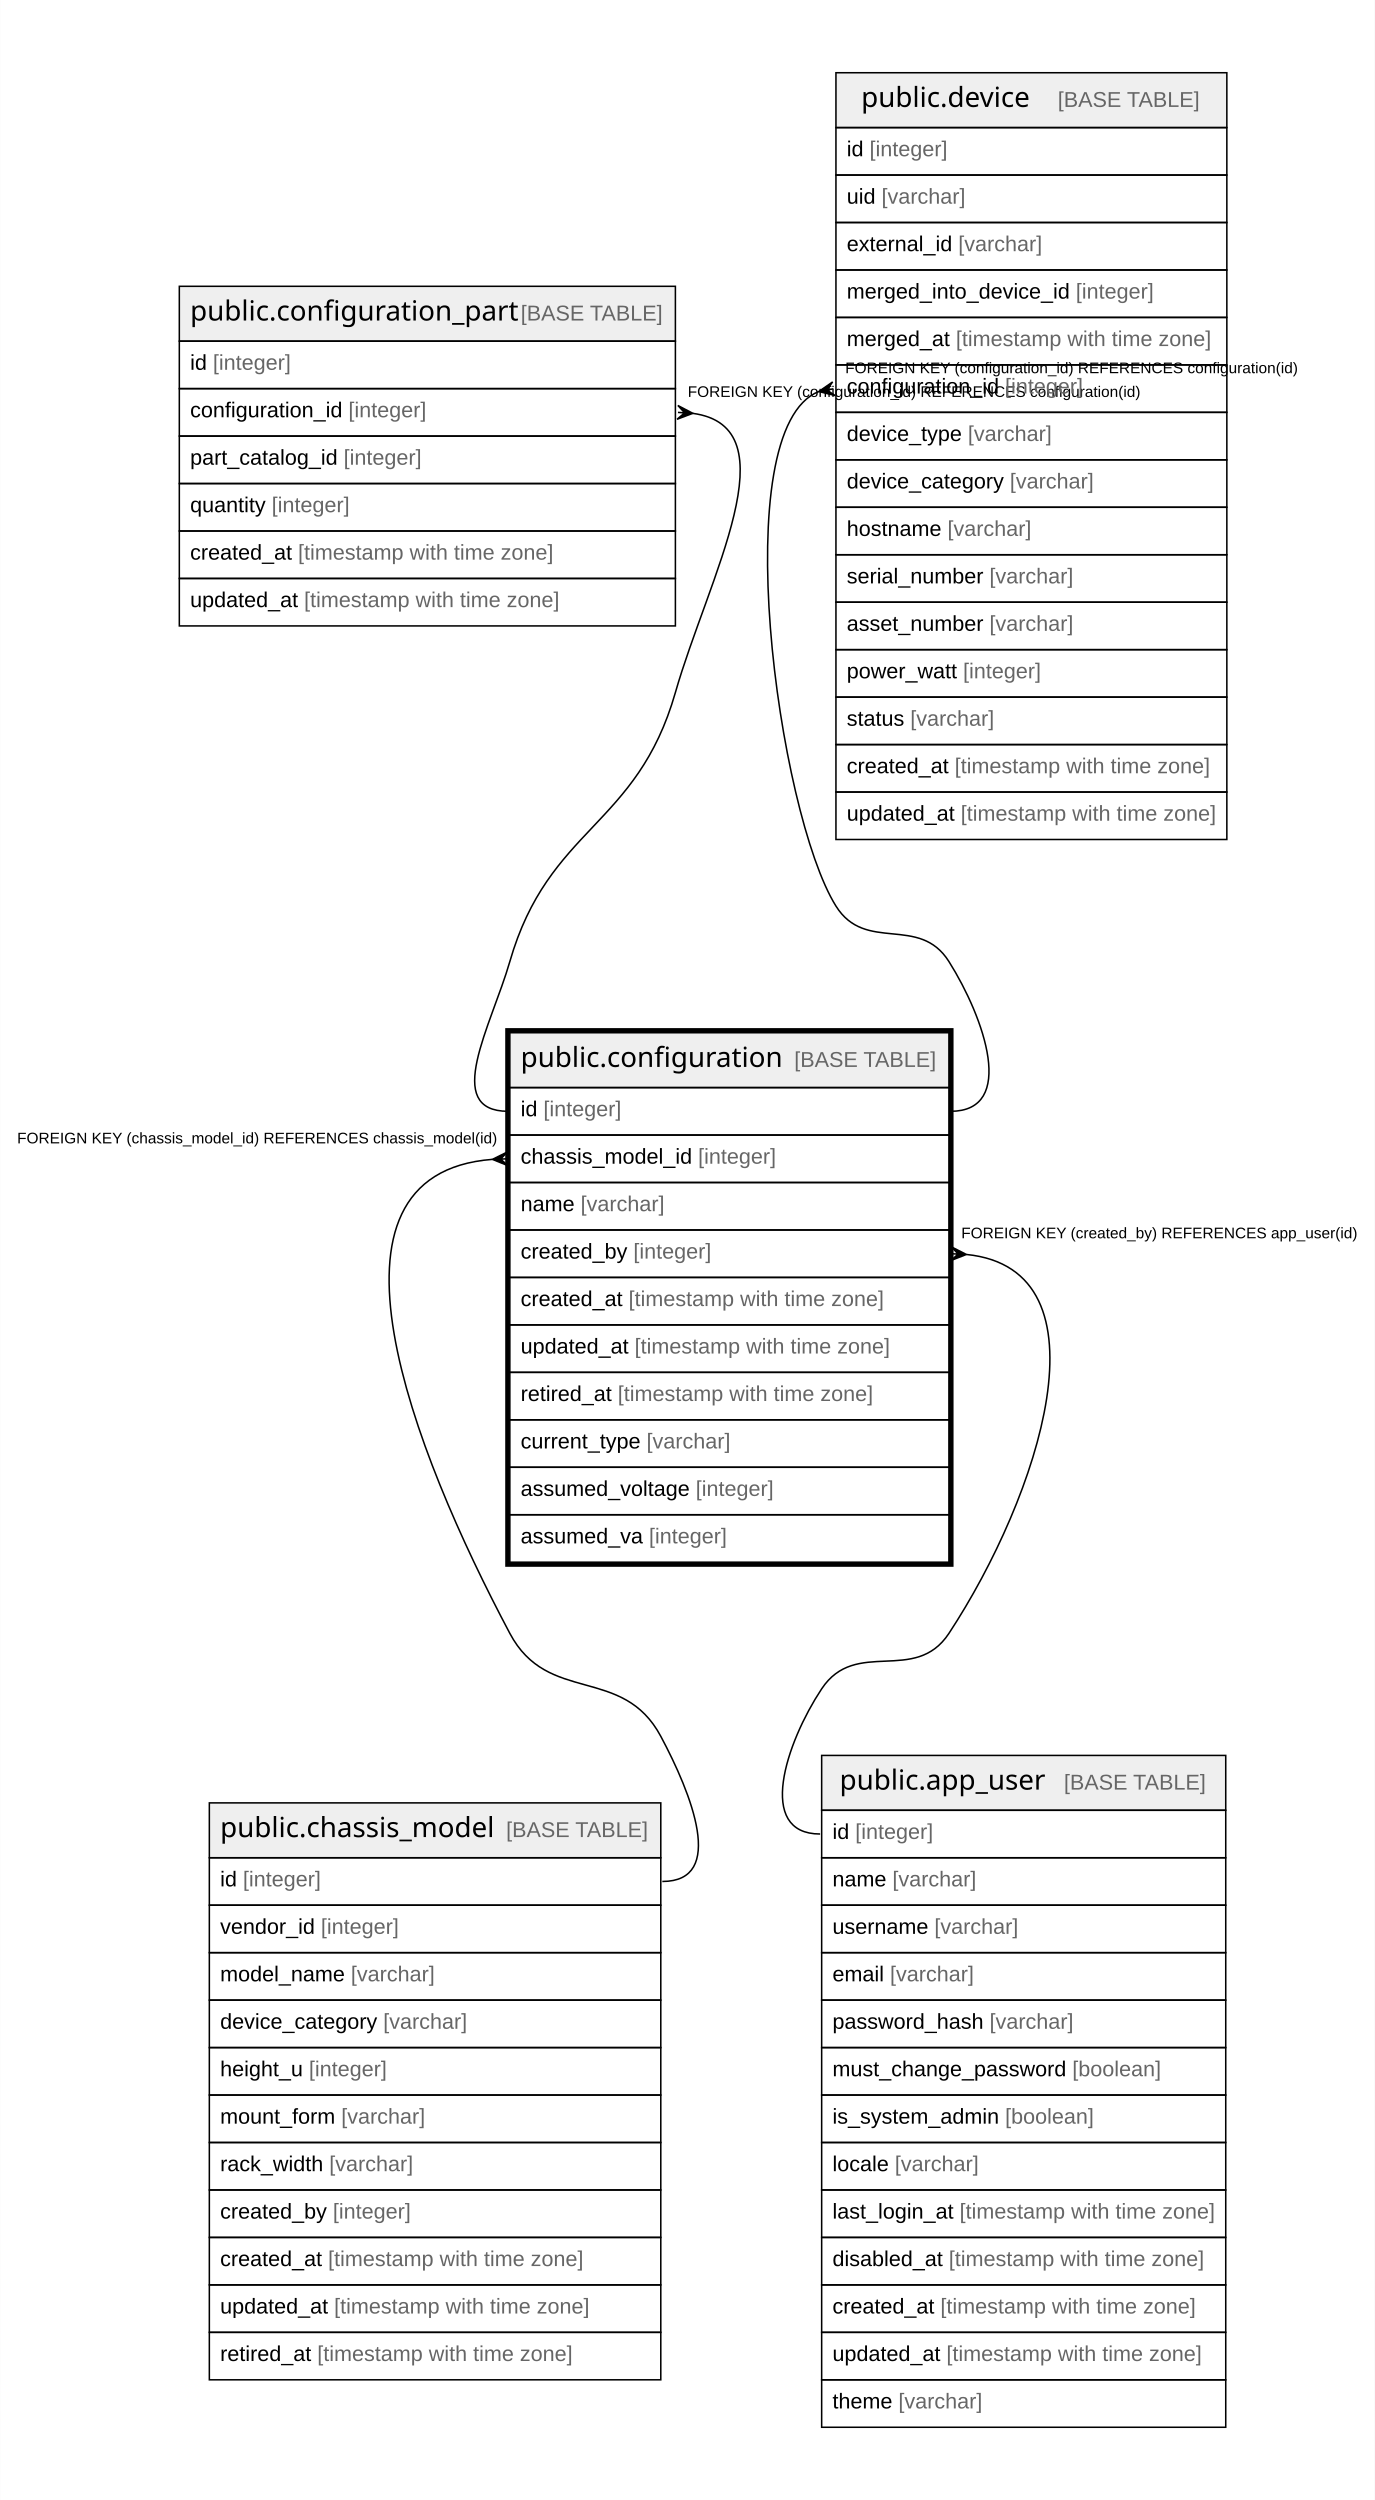
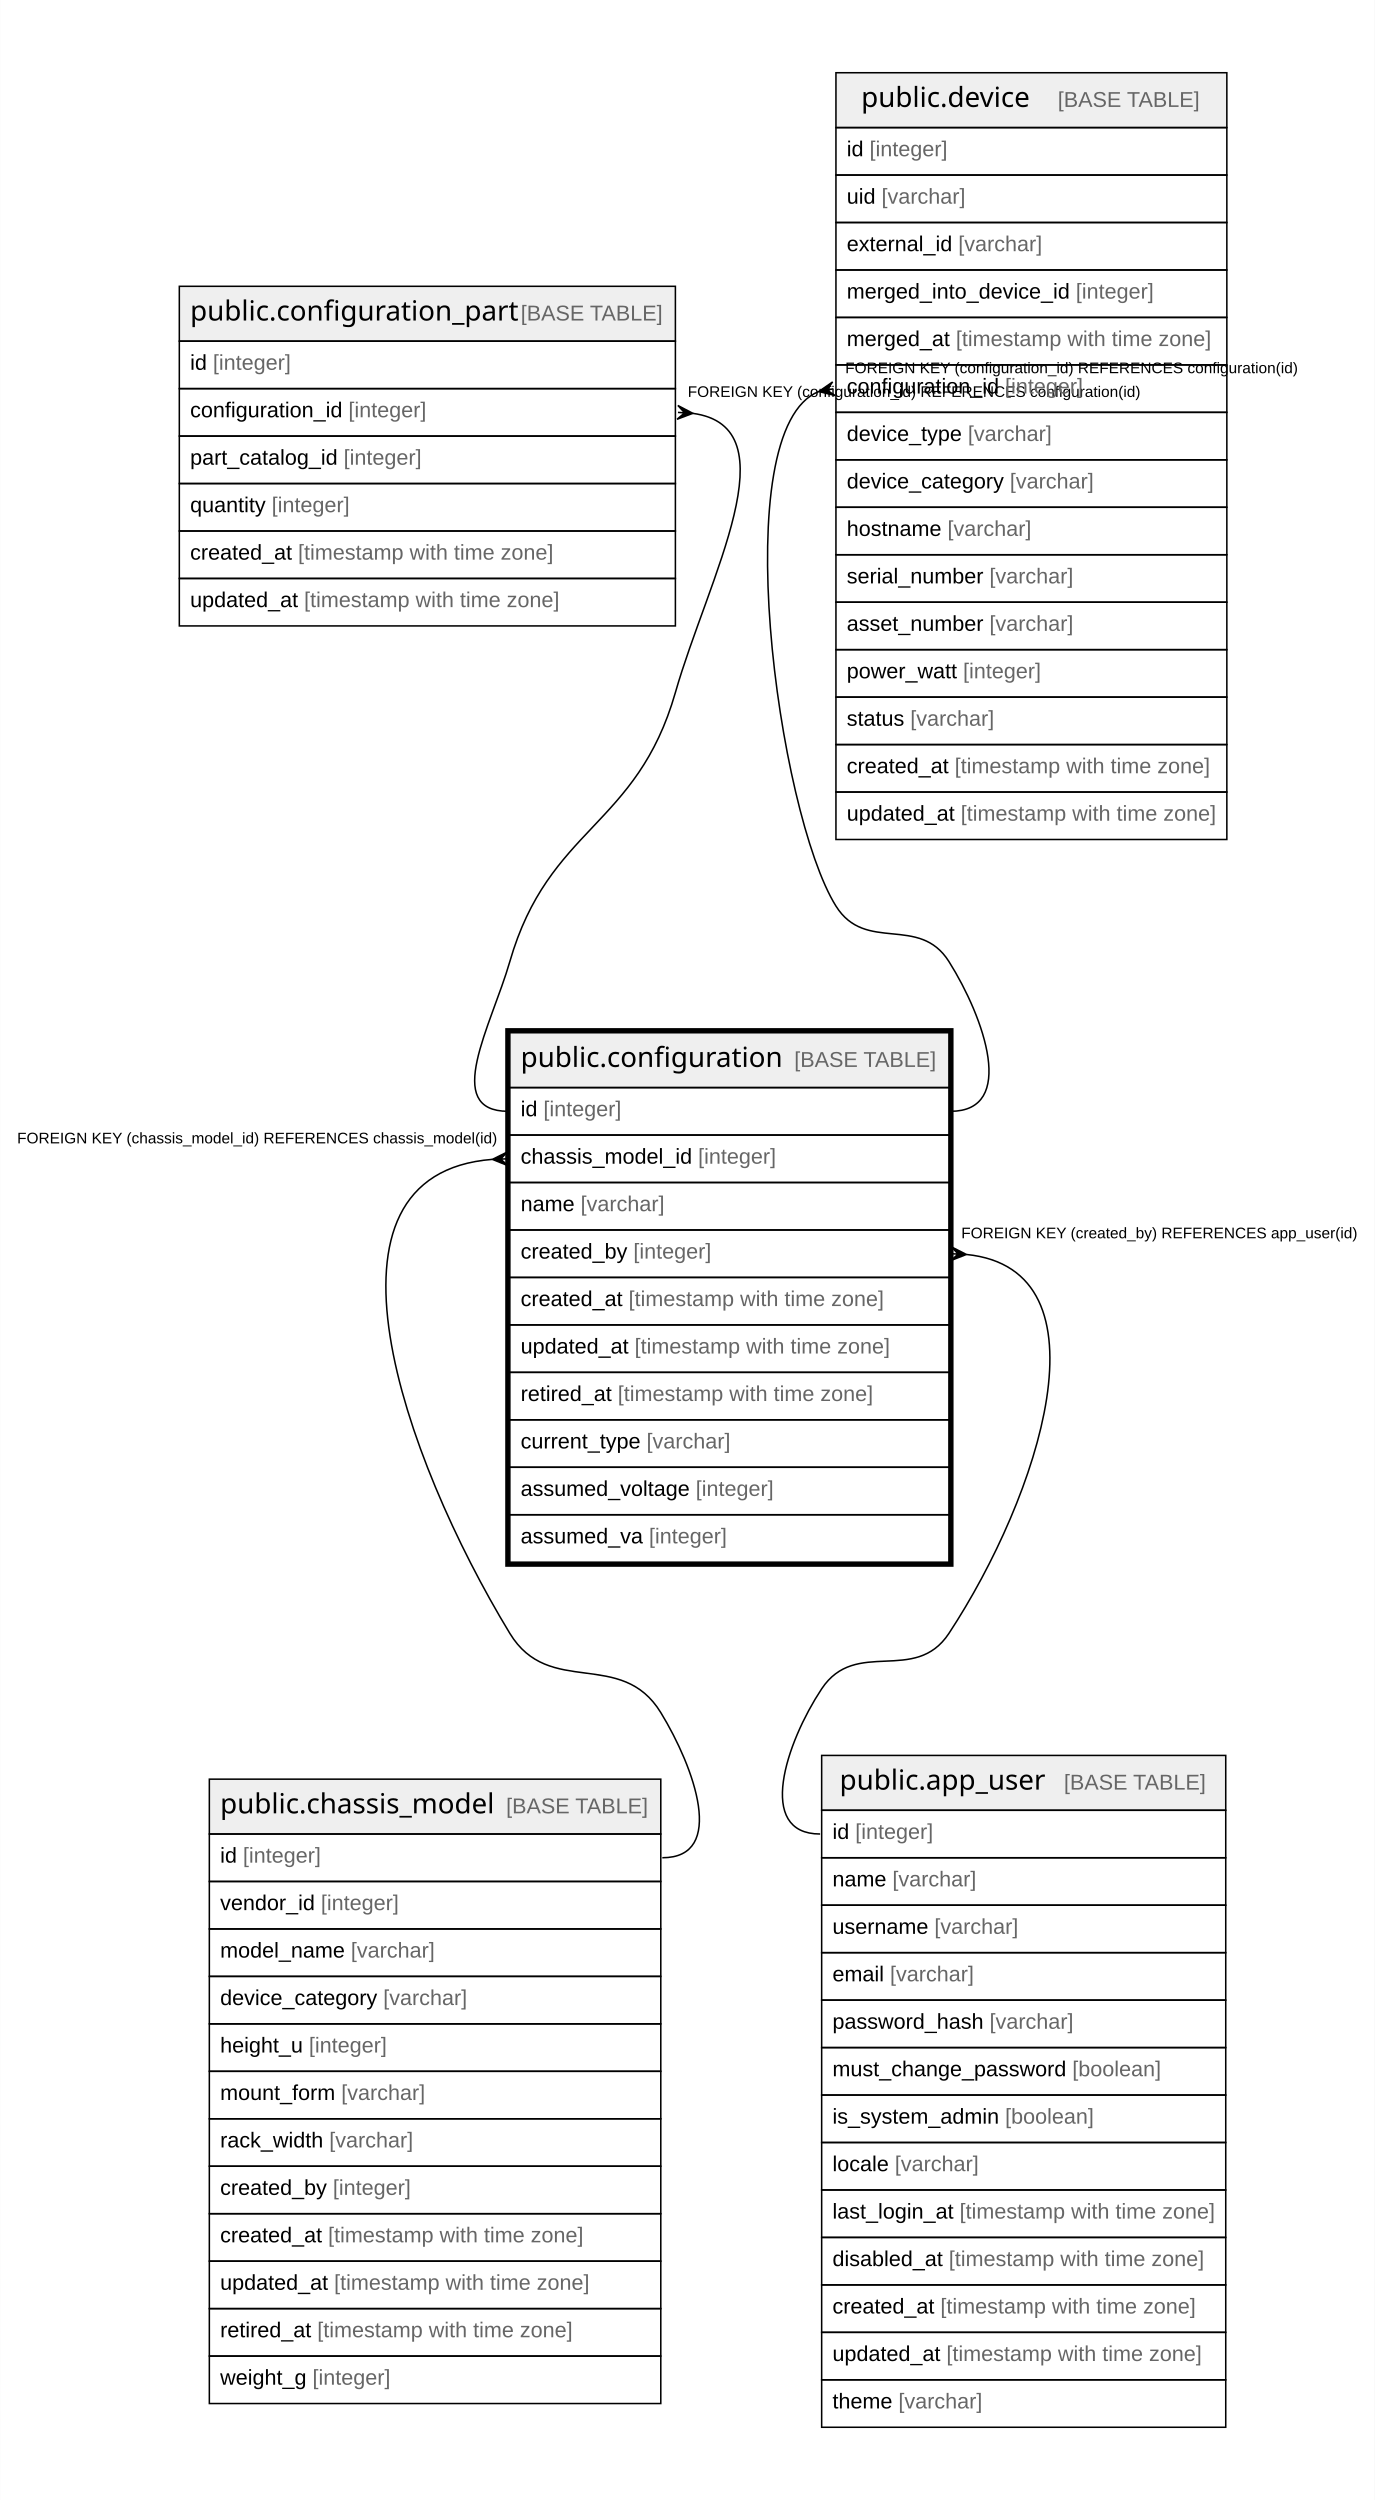
<svg xmlns="http://www.w3.org/2000/svg" width="892pt" height="1622pt" viewBox="0.00 0.00 892.01 1622.40">
  <g id="graph0" class="graph" transform="scale(1 1) rotate(0) translate(4 1618.4)">
    <polygon fill="white" stroke="none" points="-4,4 -4,-1618.4 888.01,-1618.4 888.01,4 -4,4" />
    <g id="node1" class="node">
      <polygon fill="#efefef" stroke="none" points="326.76,-912.6 326.76,-948.2 611.71,-948.2 611.71,-912.6 326.76,-912.6" />
      <polygon fill="none" stroke="black" points="326.76,-912.6 326.76,-948.2 611.71,-948.2 611.71,-912.6 326.76,-912.6" />
      <text text-anchor="start" x="333.76" y="-926" font-family="Arial Bold" font-size="18.00">public.configuration</text>
      <text text-anchor="start" x="480.22" y="-926" font-family="Arial" font-size="14.00">    </text>
      <text text-anchor="start" x="511.34" y="-926" font-family="Arial" font-size="14.00" fill="#666666">[BASE TABLE]</text>
      <polygon fill="none" stroke="black" points="326.76,-881.8 326.76,-912.6 611.71,-912.6 611.71,-881.8 326.76,-881.8" />
      <text text-anchor="start" x="333.76" y="-894" font-family="Arial" font-size="14.00">id </text>
      <text text-anchor="start" x="348.54" y="-894" font-family="Arial" font-size="14.00" fill="#666666">[integer]</text>
      <polygon fill="none" stroke="black" points="326.76,-851 326.76,-881.8 611.71,-881.8 611.71,-851 326.76,-851" />
      <text text-anchor="start" x="333.76" y="-863.2" font-family="Arial" font-size="14.00">chassis_model_id </text>
      <text text-anchor="start" x="448.93" y="-863.2" font-family="Arial" font-size="14.00" fill="#666666">[integer]</text>
      <polygon fill="none" stroke="black" points="326.76,-820.2 326.76,-851 611.71,-851 611.71,-820.2 326.76,-820.2" />
      <text text-anchor="start" x="333.76" y="-832.4" font-family="Arial" font-size="14.00">name </text>
      <text text-anchor="start" x="372.67" y="-832.4" font-family="Arial" font-size="14.00" fill="#666666">[varchar]</text>
      <polygon fill="none" stroke="black" points="326.76,-789.4 326.76,-820.2 611.71,-820.2 611.71,-789.4 326.76,-789.4" />
      <text text-anchor="start" x="333.76" y="-801.6" font-family="Arial" font-size="14.00">created_by </text>
      <text text-anchor="start" x="406.92" y="-801.6" font-family="Arial" font-size="14.00" fill="#666666">[integer]</text>
      <polygon fill="none" stroke="black" points="326.76,-758.6 326.76,-789.4 611.71,-789.4 611.71,-758.6 326.76,-758.6" />
      <text text-anchor="start" x="333.76" y="-770.8" font-family="Arial" font-size="14.00">created_at </text>
      <text text-anchor="start" x="403.81" y="-770.8" font-family="Arial" font-size="14.00" fill="#666666">[timestamp with time zone]</text>
      <polygon fill="none" stroke="black" points="326.76,-727.8 326.76,-758.6 611.71,-758.6 611.71,-727.8 326.76,-727.8" />
      <text text-anchor="start" x="333.76" y="-740" font-family="Arial" font-size="14.00">updated_at </text>
      <text text-anchor="start" x="407.72" y="-740" font-family="Arial" font-size="14.00" fill="#666666">[timestamp with time zone]</text>
      <polygon fill="none" stroke="black" points="326.76,-697 326.76,-727.8 611.71,-727.8 611.71,-697 326.76,-697" />
      <text text-anchor="start" x="333.76" y="-709.2" font-family="Arial" font-size="14.00">retired_at </text>
      <text text-anchor="start" x="396.79" y="-709.2" font-family="Arial" font-size="14.00" fill="#666666">[timestamp with time zone]</text>
      <polygon fill="none" stroke="black" points="326.76,-666.2 326.76,-697 611.71,-697 611.71,-666.2 326.76,-666.2" />
      <text text-anchor="start" x="333.76" y="-678.4" font-family="Arial" font-size="14.00">current_type </text>
      <text text-anchor="start" x="415.47" y="-678.4" font-family="Arial" font-size="14.00" fill="#666666">[varchar]</text>
      <polygon fill="none" stroke="black" points="326.76,-635.4 326.76,-666.2 611.71,-666.2 611.71,-635.4 326.76,-635.4" />
      <text text-anchor="start" x="333.76" y="-647.6" font-family="Arial" font-size="14.00">assumed_voltage </text>
      <text text-anchor="start" x="447.38" y="-647.6" font-family="Arial" font-size="14.00" fill="#666666">[integer]</text>
      <polygon fill="none" stroke="black" points="326.76,-604.6 326.76,-635.4 611.71,-635.4 611.71,-604.6 326.76,-604.6" />
      <text text-anchor="start" x="333.76" y="-616.8" font-family="Arial" font-size="14.00">assumed_va </text>
      <text text-anchor="start" x="417.03" y="-616.8" font-family="Arial" font-size="14.00" fill="#666666">[integer]</text>
      <polygon fill="none" stroke="black" stroke-width="3" points="325.26,-603.1 325.26,-949.7 613.21,-949.7 613.21,-603.1 325.26,-603.1" />
    </g>
    <g id="node4" class="node">
-       <polygon fill="#efefef" stroke="none" points="131.75,-412.8 131.75,-448.4 424.72,-448.4 424.72,-412.8 131.75,-412.8" />
-       <polygon fill="none" stroke="black" points="131.75,-412.8 131.75,-448.4 424.72,-448.4 424.72,-412.8 131.75,-412.8" />
-       <text text-anchor="start" x="138.75" y="-426.2" font-family="Arial Bold" font-size="18.00">public.chassis_model</text>
-       <text text-anchor="start" x="293.23" y="-426.2" font-family="Arial" font-size="14.00">    </text>
-       <text text-anchor="start" x="324.34" y="-426.2" font-family="Arial" font-size="14.00" fill="#666666">[BASE TABLE]</text>
-       <polygon fill="none" stroke="black" points="131.75,-382 131.75,-412.8 424.72,-412.8 424.72,-382 131.75,-382" />
-       <text text-anchor="start" x="138.75" y="-394.2" font-family="Arial" font-size="14.00">id </text>
-       <text text-anchor="start" x="153.54" y="-394.2" font-family="Arial" font-size="14.00" fill="#666666">[integer]</text>
-       <polygon fill="none" stroke="black" points="131.75,-351.2 131.75,-382 424.72,-382 424.72,-351.2 131.75,-351.2" />
-       <text text-anchor="start" x="138.75" y="-363.4" font-family="Arial" font-size="14.00">vendor_id </text>
-       <text text-anchor="start" x="204.13" y="-363.4" font-family="Arial" font-size="14.00" fill="#666666">[integer]</text>
-       <polygon fill="none" stroke="black" points="131.75,-320.4 131.75,-351.2 424.72,-351.2 424.72,-320.4 131.75,-320.4" />
-       <text text-anchor="start" x="138.75" y="-332.6" font-family="Arial" font-size="14.00">model_name </text>
-       <text text-anchor="start" x="223.58" y="-332.6" font-family="Arial" font-size="14.00" fill="#666666">[varchar]</text>
-       <polygon fill="none" stroke="black" points="131.75,-289.6 131.75,-320.4 424.72,-320.4 424.72,-289.6 131.75,-289.6" />
-       <text text-anchor="start" x="138.75" y="-301.8" font-family="Arial" font-size="14.00">device_category </text>
-       <text text-anchor="start" x="244.59" y="-301.8" font-family="Arial" font-size="14.00" fill="#666666">[varchar]</text>
-       <polygon fill="none" stroke="black" points="131.75,-258.8 131.75,-289.6 424.72,-289.6 424.72,-258.8 131.75,-258.8" />
-       <text text-anchor="start" x="138.75" y="-271" font-family="Arial" font-size="14.00">height_u </text>
-       <text text-anchor="start" x="196.36" y="-271" font-family="Arial" font-size="14.00" fill="#666666">[integer]</text>
-       <polygon fill="none" stroke="black" points="131.75,-228 131.75,-258.8 424.72,-258.8 424.72,-228 131.75,-228" />
-       <text text-anchor="start" x="138.75" y="-240.2" font-family="Arial" font-size="14.00">mount_form </text>
-       <text text-anchor="start" x="217.34" y="-240.2" font-family="Arial" font-size="14.00" fill="#666666">[varchar]</text>
-       <polygon fill="none" stroke="black" points="131.75,-197.2 131.75,-228 424.72,-228 424.72,-197.2 131.75,-197.2" />
-       <text text-anchor="start" x="138.75" y="-209.4" font-family="Arial" font-size="14.00">rack_width </text>
-       <text text-anchor="start" x="209.56" y="-209.4" font-family="Arial" font-size="14.00" fill="#666666">[varchar]</text>
-       <polygon fill="none" stroke="black" points="131.75,-166.4 131.75,-197.2 424.72,-197.2 424.72,-166.4 131.75,-166.4" />
-       <text text-anchor="start" x="138.75" y="-178.6" font-family="Arial" font-size="14.00">created_by </text>
-       <text text-anchor="start" x="211.91" y="-178.6" font-family="Arial" font-size="14.00" fill="#666666">[integer]</text>
-       <polygon fill="none" stroke="black" points="131.75,-135.6 131.75,-166.4 424.72,-166.4 424.72,-135.6 131.75,-135.6" />
-       <text text-anchor="start" x="138.75" y="-147.8" font-family="Arial" font-size="14.00">created_at </text>
-       <text text-anchor="start" x="208.8" y="-147.8" font-family="Arial" font-size="14.00" fill="#666666">[timestamp with time zone]</text>
-       <polygon fill="none" stroke="black" points="131.75,-104.8 131.75,-135.6 424.72,-135.6 424.72,-104.8 131.75,-104.8" />
-       <text text-anchor="start" x="138.75" y="-117" font-family="Arial" font-size="14.00">updated_at </text>
-       <text text-anchor="start" x="212.71" y="-117" font-family="Arial" font-size="14.00" fill="#666666">[timestamp with time zone]</text>
-       <polygon fill="none" stroke="black" points="131.75,-74 131.75,-104.8 424.72,-104.8 424.72,-74 131.75,-74" />
-       <text text-anchor="start" x="138.75" y="-86.2" font-family="Arial" font-size="14.00">retired_at </text>
-       <text text-anchor="start" x="201.78" y="-86.2" font-family="Arial" font-size="14.00" fill="#666666">[timestamp with time zone]</text>
+       <polygon fill="#efefef" stroke="none" points="131.75,-428.2 131.75,-463.8 424.72,-463.8 424.72,-428.2 131.75,-428.2" />
+       <polygon fill="none" stroke="black" points="131.75,-428.2 131.75,-463.8 424.72,-463.8 424.72,-428.2 131.75,-428.2" />
+       <text text-anchor="start" x="138.75" y="-441.6" font-family="Arial Bold" font-size="18.00">public.chassis_model</text>
+       <text text-anchor="start" x="293.23" y="-441.6" font-family="Arial" font-size="14.00">    </text>
+       <text text-anchor="start" x="324.34" y="-441.6" font-family="Arial" font-size="14.00" fill="#666666">[BASE TABLE]</text>
+       <polygon fill="none" stroke="black" points="131.75,-397.4 131.75,-428.2 424.72,-428.2 424.72,-397.4 131.75,-397.4" />
+       <text text-anchor="start" x="138.75" y="-409.6" font-family="Arial" font-size="14.00">id </text>
+       <text text-anchor="start" x="153.54" y="-409.6" font-family="Arial" font-size="14.00" fill="#666666">[integer]</text>
+       <polygon fill="none" stroke="black" points="131.75,-366.6 131.75,-397.4 424.72,-397.4 424.72,-366.6 131.75,-366.6" />
+       <text text-anchor="start" x="138.75" y="-378.8" font-family="Arial" font-size="14.00">vendor_id </text>
+       <text text-anchor="start" x="204.13" y="-378.8" font-family="Arial" font-size="14.00" fill="#666666">[integer]</text>
+       <polygon fill="none" stroke="black" points="131.75,-335.8 131.75,-366.6 424.72,-366.6 424.72,-335.8 131.75,-335.8" />
+       <text text-anchor="start" x="138.75" y="-348" font-family="Arial" font-size="14.00">model_name </text>
+       <text text-anchor="start" x="223.58" y="-348" font-family="Arial" font-size="14.00" fill="#666666">[varchar]</text>
+       <polygon fill="none" stroke="black" points="131.75,-305 131.75,-335.8 424.72,-335.8 424.72,-305 131.75,-305" />
+       <text text-anchor="start" x="138.75" y="-317.2" font-family="Arial" font-size="14.00">device_category </text>
+       <text text-anchor="start" x="244.59" y="-317.2" font-family="Arial" font-size="14.00" fill="#666666">[varchar]</text>
+       <polygon fill="none" stroke="black" points="131.75,-274.2 131.75,-305 424.72,-305 424.72,-274.2 131.75,-274.2" />
+       <text text-anchor="start" x="138.75" y="-286.4" font-family="Arial" font-size="14.00">height_u </text>
+       <text text-anchor="start" x="196.36" y="-286.4" font-family="Arial" font-size="14.00" fill="#666666">[integer]</text>
+       <polygon fill="none" stroke="black" points="131.75,-243.4 131.75,-274.2 424.72,-274.2 424.72,-243.4 131.75,-243.4" />
+       <text text-anchor="start" x="138.75" y="-255.6" font-family="Arial" font-size="14.00">mount_form </text>
+       <text text-anchor="start" x="217.34" y="-255.6" font-family="Arial" font-size="14.00" fill="#666666">[varchar]</text>
+       <polygon fill="none" stroke="black" points="131.75,-212.6 131.75,-243.4 424.72,-243.4 424.72,-212.6 131.75,-212.6" />
+       <text text-anchor="start" x="138.75" y="-224.8" font-family="Arial" font-size="14.00">rack_width </text>
+       <text text-anchor="start" x="209.56" y="-224.8" font-family="Arial" font-size="14.00" fill="#666666">[varchar]</text>
+       <polygon fill="none" stroke="black" points="131.75,-181.8 131.75,-212.6 424.72,-212.6 424.72,-181.8 131.75,-181.8" />
+       <text text-anchor="start" x="138.75" y="-194" font-family="Arial" font-size="14.00">created_by </text>
+       <text text-anchor="start" x="211.91" y="-194" font-family="Arial" font-size="14.00" fill="#666666">[integer]</text>
+       <polygon fill="none" stroke="black" points="131.75,-151 131.75,-181.8 424.72,-181.8 424.72,-151 131.75,-151" />
+       <text text-anchor="start" x="138.75" y="-163.2" font-family="Arial" font-size="14.00">created_at </text>
+       <text text-anchor="start" x="208.8" y="-163.2" font-family="Arial" font-size="14.00" fill="#666666">[timestamp with time zone]</text>
+       <polygon fill="none" stroke="black" points="131.75,-120.2 131.75,-151 424.72,-151 424.72,-120.2 131.75,-120.2" />
+       <text text-anchor="start" x="138.75" y="-132.4" font-family="Arial" font-size="14.00">updated_at </text>
+       <text text-anchor="start" x="212.71" y="-132.4" font-family="Arial" font-size="14.00" fill="#666666">[timestamp with time zone]</text>
+       <polygon fill="none" stroke="black" points="131.75,-89.4 131.75,-120.2 424.72,-120.2 424.72,-89.4 131.75,-89.4" />
+       <text text-anchor="start" x="138.75" y="-101.6" font-family="Arial" font-size="14.00">retired_at </text>
+       <text text-anchor="start" x="201.78" y="-101.6" font-family="Arial" font-size="14.00" fill="#666666">[timestamp with time zone]</text>
+       <polygon fill="none" stroke="black" points="131.75,-58.6 131.75,-89.4 424.72,-89.4 424.72,-58.6 131.75,-58.6" />
+       <text text-anchor="start" x="138.75" y="-70.8" font-family="Arial" font-size="14.00">weight_g </text>
+       <text text-anchor="start" x="198.68" y="-70.8" font-family="Arial" font-size="14.00" fill="#666666">[integer]</text>
    </g>
    <g id="edge3" class="edge">
-       <path fill="none" stroke="black" d="M315.36,-866.01C192.75,-856.58 264.29,-676.14 326.76,-558.4 351.45,-511.85 399.85,-538.06 424.72,-491.6 444.47,-454.69 467.58,-397.4 425.72,-397.4" />
-       <polygon fill="black" stroke="black" points="315.43,-866.02 325.26,-870.88 320.76,-866.21 325.09,-866.38 325.09,-866.38 325.09,-866.38 320.76,-866.21 325.59,-861.89 315.43,-866.02" />
+       <path fill="none" stroke="black" d="M315.35,-866.01C192.4,-856.38 257.62,-672.34 326.76,-558.4 352.26,-516.37 399.06,-548.94 424.72,-507 446.57,-471.29 467.58,-412.8 425.72,-412.8" />
+       <polygon fill="black" stroke="black" points="315.43,-866.01 325.25,-870.88 320.76,-866.21 325.09,-866.37 325.09,-866.37 325.09,-866.37 320.76,-866.21 325.59,-861.89 315.43,-866.01" />
      <text text-anchor="start" x="7" y="-876.4" font-family="Arial" font-size="10.00">FOREIGN KEY (chassis_model_id) REFERENCES chassis_model(id)</text>
    </g>
    <g id="node5" class="node">
      <polygon fill="#efefef" stroke="none" points="529.12,-443.6 529.12,-479.2 791.35,-479.2 791.35,-443.6 529.12,-443.6" />
      <polygon fill="none" stroke="black" points="529.12,-443.6 529.12,-479.2 791.35,-479.2 791.35,-443.6 529.12,-443.6" />
      <text text-anchor="start" x="540.75" y="-457" font-family="Arial Bold" font-size="18.00">public.app_user</text>
      <text text-anchor="start" x="655.22" y="-457" font-family="Arial" font-size="14.00">    </text>
      <text text-anchor="start" x="686.34" y="-457" font-family="Arial" font-size="14.00" fill="#666666">[BASE TABLE]</text>
      <polygon fill="none" stroke="black" points="529.12,-412.8 529.12,-443.6 791.35,-443.6 791.35,-412.8 529.12,-412.8" />
      <text text-anchor="start" x="536.12" y="-425" font-family="Arial" font-size="14.00">id </text>
      <text text-anchor="start" x="550.91" y="-425" font-family="Arial" font-size="14.00" fill="#666666">[integer]</text>
      <polygon fill="none" stroke="black" points="529.12,-382 529.12,-412.8 791.35,-412.8 791.35,-382 529.12,-382" />
      <text text-anchor="start" x="536.12" y="-394.2" font-family="Arial" font-size="14.00">name </text>
      <text text-anchor="start" x="575.03" y="-394.2" font-family="Arial" font-size="14.00" fill="#666666">[varchar]</text>
      <polygon fill="none" stroke="black" points="529.12,-351.2 529.12,-382 791.35,-382 791.35,-351.2 529.12,-351.2" />
      <text text-anchor="start" x="536.12" y="-363.4" font-family="Arial" font-size="14.00">username </text>
      <text text-anchor="start" x="602.26" y="-363.4" font-family="Arial" font-size="14.00" fill="#666666">[varchar]</text>
      <polygon fill="none" stroke="black" points="529.12,-320.4 529.12,-351.2 791.35,-351.2 791.35,-320.4 529.12,-320.4" />
      <text text-anchor="start" x="536.12" y="-332.6" font-family="Arial" font-size="14.00">email </text>
      <text text-anchor="start" x="573.46" y="-332.6" font-family="Arial" font-size="14.00" fill="#666666">[varchar]</text>
      <polygon fill="none" stroke="black" points="529.12,-289.6 529.12,-320.4 791.35,-320.4 791.35,-289.6 529.12,-289.6" />
      <text text-anchor="start" x="536.12" y="-301.8" font-family="Arial" font-size="14.00">password_hash </text>
      <text text-anchor="start" x="638.07" y="-301.8" font-family="Arial" font-size="14.00" fill="#666666">[varchar]</text>
      <polygon fill="none" stroke="black" points="529.12,-258.8 529.12,-289.6 791.35,-289.6 791.35,-258.8 529.12,-258.8" />
      <text text-anchor="start" x="536.12" y="-271" font-family="Arial" font-size="14.00">must_change_password </text>
      <text text-anchor="start" x="691.77" y="-271" font-family="Arial" font-size="14.00" fill="#666666">[boolean]</text>
      <polygon fill="none" stroke="black" points="529.12,-228 529.12,-258.8 791.35,-258.8 791.35,-228 529.12,-228" />
      <text text-anchor="start" x="536.12" y="-240.2" font-family="Arial" font-size="14.00">is_system_admin </text>
      <text text-anchor="start" x="648.16" y="-240.2" font-family="Arial" font-size="14.00" fill="#666666">[boolean]</text>
      <polygon fill="none" stroke="black" points="529.12,-197.2 529.12,-228 791.35,-228 791.35,-197.2 529.12,-197.2" />
      <text text-anchor="start" x="536.12" y="-209.4" font-family="Arial" font-size="14.00">locale </text>
      <text text-anchor="start" x="576.59" y="-209.4" font-family="Arial" font-size="14.00" fill="#666666">[varchar]</text>
      <polygon fill="none" stroke="black" points="529.12,-166.4 529.12,-197.2 791.35,-197.2 791.35,-166.4 529.12,-166.4" />
      <text text-anchor="start" x="536.12" y="-178.6" font-family="Arial" font-size="14.00">last_login_at </text>
      <text text-anchor="start" x="618.62" y="-178.6" font-family="Arial" font-size="14.00" fill="#666666">[timestamp with time zone]</text>
      <polygon fill="none" stroke="black" points="529.12,-135.6 529.12,-166.4 791.35,-166.4 791.35,-135.6 529.12,-135.6" />
      <text text-anchor="start" x="536.12" y="-147.8" font-family="Arial" font-size="14.00">disabled_at </text>
      <text text-anchor="start" x="611.62" y="-147.8" font-family="Arial" font-size="14.00" fill="#666666">[timestamp with time zone]</text>
      <polygon fill="none" stroke="black" points="529.12,-104.8 529.12,-135.6 791.35,-135.6 791.35,-104.8 529.12,-104.8" />
      <text text-anchor="start" x="536.12" y="-117" font-family="Arial" font-size="14.00">created_at </text>
      <text text-anchor="start" x="606.17" y="-117" font-family="Arial" font-size="14.00" fill="#666666">[timestamp with time zone]</text>
      <polygon fill="none" stroke="black" points="529.12,-74 529.12,-104.8 791.35,-104.8 791.35,-74 529.12,-74" />
      <text text-anchor="start" x="536.12" y="-86.2" font-family="Arial" font-size="14.00">updated_at </text>
      <text text-anchor="start" x="610.08" y="-86.2" font-family="Arial" font-size="14.00" fill="#666666">[timestamp with time zone]</text>
      <polygon fill="none" stroke="black" points="529.12,-43.2 529.12,-74 791.35,-74 791.35,-43.2 529.12,-43.2" />
      <text text-anchor="start" x="536.12" y="-55.4" font-family="Arial" font-size="14.00">theme </text>
      <text text-anchor="start" x="578.92" y="-55.4" font-family="Arial" font-size="14.00" fill="#666666">[varchar]</text>
    </g>
    <g id="edge4" class="edge">
      <path fill="none" stroke="black" d="M623.09,-804.3C718.87,-794.58 669.9,-646.85 611.71,-558.4 589.7,-524.95 551.24,-555.78 529.12,-522.4 505.99,-487.5 486.25,-428.2 528.12,-428.2" />
      <polygon fill="black" stroke="black" points="623.03,-804.3 612.82,-800.29 617.7,-804.56 613.38,-804.77 613.38,-804.77 613.38,-804.77 617.7,-804.56 613.26,-809.28 623.03,-804.3" />
      <text text-anchor="start" x="619.71" y="-814.8" font-family="Arial" font-size="10.00">FOREIGN KEY (created_by) REFERENCES app_user(id)</text>
    </g>
    <g id="node2" class="node">
      <polygon fill="#efefef" stroke="none" points="112.27,-1397 112.27,-1432.6 434.2,-1432.6 434.2,-1397 112.27,-1397" />
      <polygon fill="none" stroke="black" points="112.27,-1397 112.27,-1432.6 434.2,-1432.6 434.2,-1397 112.27,-1397" />
      <text text-anchor="start" x="119.27" y="-1410.4" font-family="Arial Bold" font-size="18.00">public.configuration_part</text>
      <text text-anchor="start" x="302.71" y="-1410.4" font-family="Arial" font-size="14.00">    </text>
      <text text-anchor="start" x="333.83" y="-1410.4" font-family="Arial" font-size="14.00" fill="#666666">[BASE TABLE]</text>
      <polygon fill="none" stroke="black" points="112.27,-1366.2 112.27,-1397 434.2,-1397 434.2,-1366.2 112.27,-1366.2" />
      <text text-anchor="start" x="119.27" y="-1378.4" font-family="Arial" font-size="14.00">id </text>
      <text text-anchor="start" x="134.05" y="-1378.4" font-family="Arial" font-size="14.00" fill="#666666">[integer]</text>
      <polygon fill="none" stroke="black" points="112.27,-1335.4 112.27,-1366.2 434.2,-1366.2 434.2,-1335.4 112.27,-1335.4" />
      <text text-anchor="start" x="119.27" y="-1347.6" font-family="Arial" font-size="14.00">configuration_id </text>
      <text text-anchor="start" x="222" y="-1347.6" font-family="Arial" font-size="14.00" fill="#666666">[integer]</text>
      <polygon fill="none" stroke="black" points="112.27,-1304.6 112.27,-1335.4 434.2,-1335.4 434.2,-1304.6 112.27,-1304.6" />
      <text text-anchor="start" x="119.27" y="-1316.8" font-family="Arial" font-size="14.00">part_catalog_id </text>
      <text text-anchor="start" x="218.89" y="-1316.8" font-family="Arial" font-size="14.00" fill="#666666">[integer]</text>
      <polygon fill="none" stroke="black" points="112.27,-1273.8 112.27,-1304.6 434.2,-1304.6 434.2,-1273.8 112.27,-1273.8" />
      <text text-anchor="start" x="119.27" y="-1286" font-family="Arial" font-size="14.00">quantity </text>
      <text text-anchor="start" x="172.19" y="-1286" font-family="Arial" font-size="14.00" fill="#666666">[integer]</text>
      <polygon fill="none" stroke="black" points="112.27,-1243 112.27,-1273.8 434.2,-1273.8 434.2,-1243 112.27,-1243" />
      <text text-anchor="start" x="119.27" y="-1255.2" font-family="Arial" font-size="14.00">created_at </text>
      <text text-anchor="start" x="189.31" y="-1255.2" font-family="Arial" font-size="14.00" fill="#666666">[timestamp with time zone]</text>
      <polygon fill="none" stroke="black" points="112.27,-1212.2 112.27,-1243 434.2,-1243 434.2,-1212.2 112.27,-1212.2" />
      <text text-anchor="start" x="119.27" y="-1224.4" font-family="Arial" font-size="14.00">updated_at </text>
      <text text-anchor="start" x="193.22" y="-1224.4" font-family="Arial" font-size="14.00" fill="#666666">[timestamp with time zone]</text>
    </g>
    <g id="edge1" class="edge">
      <path fill="none" stroke="black" d="M445.26,-1350.18C510.72,-1341.5 455.42,-1243.2 434.2,-1169 409.15,-1081.4 352.02,-1081.94 326.76,-994.4 314.78,-952.89 282.56,-897.2 325.76,-897.2" />
      <polygon fill="black" stroke="black" points="445.52,-1350.17 435.26,-1346.29 440.19,-1350.49 435.87,-1350.76 435.87,-1350.76 435.87,-1350.76 440.19,-1350.49 435.81,-1355.27 445.52,-1350.17" />
      <text text-anchor="start" x="442.2" y="-1360.8" font-family="Arial" font-size="10.00">FOREIGN KEY (configuration_id) REFERENCES configuration(id)</text>
    </g>
    <g id="node3" class="node">
      <polygon fill="#efefef" stroke="none" points="538.39,-1535.6 538.39,-1571.2 792.07,-1571.2 792.07,-1535.6 538.39,-1535.6" />
      <polygon fill="none" stroke="black" points="538.39,-1535.6 538.39,-1571.2 792.07,-1571.2 792.07,-1535.6 538.39,-1535.6" />
      <text text-anchor="start" x="554.76" y="-1549" font-family="Arial Bold" font-size="18.00">public.device</text>
      <text text-anchor="start" x="651.22" y="-1549" font-family="Arial" font-size="14.00">    </text>
      <text text-anchor="start" x="682.34" y="-1549" font-family="Arial" font-size="14.00" fill="#666666">[BASE TABLE]</text>
      <polygon fill="none" stroke="black" points="538.39,-1504.8 538.39,-1535.6 792.07,-1535.6 792.07,-1504.8 538.39,-1504.8" />
      <text text-anchor="start" x="545.39" y="-1517" font-family="Arial" font-size="14.00">id </text>
      <text text-anchor="start" x="560.18" y="-1517" font-family="Arial" font-size="14.00" fill="#666666">[integer]</text>
      <polygon fill="none" stroke="black" points="538.39,-1474 538.39,-1504.8 792.07,-1504.8 792.07,-1474 538.39,-1474" />
      <text text-anchor="start" x="545.39" y="-1486.2" font-family="Arial" font-size="14.00">uid </text>
      <text text-anchor="start" x="567.96" y="-1486.2" font-family="Arial" font-size="14.00" fill="#666666">[varchar]</text>
      <polygon fill="none" stroke="black" points="538.39,-1443.2 538.39,-1474 792.07,-1474 792.07,-1443.2 538.39,-1443.2" />
      <text text-anchor="start" x="545.39" y="-1455.4" font-family="Arial" font-size="14.00">external_id </text>
      <text text-anchor="start" x="617.77" y="-1455.4" font-family="Arial" font-size="14.00" fill="#666666">[varchar]</text>
      <polygon fill="none" stroke="black" points="538.39,-1412.4 538.39,-1443.2 792.07,-1443.2 792.07,-1412.4 538.39,-1412.4" />
      <text text-anchor="start" x="545.39" y="-1424.6" font-family="Arial" font-size="14.00">merged_into_device_id </text>
      <text text-anchor="start" x="694.05" y="-1424.6" font-family="Arial" font-size="14.00" fill="#666666">[integer]</text>
      <polygon fill="none" stroke="black" points="538.39,-1381.6 538.39,-1412.4 792.07,-1412.4 792.07,-1381.6 538.39,-1381.6" />
      <text text-anchor="start" x="545.39" y="-1393.8" font-family="Arial" font-size="14.00">merged_at </text>
      <text text-anchor="start" x="616.21" y="-1393.8" font-family="Arial" font-size="14.00" fill="#666666">[timestamp with time zone]</text>
      <polygon fill="none" stroke="black" points="538.39,-1350.8 538.39,-1381.6 792.07,-1381.6 792.07,-1350.8 538.39,-1350.8" />
      <text text-anchor="start" x="545.39" y="-1363" font-family="Arial" font-size="14.00">configuration_id </text>
      <text text-anchor="start" x="648.13" y="-1363" font-family="Arial" font-size="14.00" fill="#666666">[integer]</text>
      <polygon fill="none" stroke="black" points="538.39,-1320 538.39,-1350.8 792.07,-1350.8 792.07,-1320 538.39,-1320" />
      <text text-anchor="start" x="545.39" y="-1332.2" font-family="Arial" font-size="14.00">device_type </text>
      <text text-anchor="start" x="624" y="-1332.2" font-family="Arial" font-size="14.00" fill="#666666">[varchar]</text>
      <polygon fill="none" stroke="black" points="538.39,-1289.2 538.39,-1320 792.07,-1320 792.07,-1289.2 538.39,-1289.2" />
      <text text-anchor="start" x="545.39" y="-1301.4" font-family="Arial" font-size="14.00">device_category </text>
      <text text-anchor="start" x="651.23" y="-1301.4" font-family="Arial" font-size="14.00" fill="#666666">[varchar]</text>
      <polygon fill="none" stroke="black" points="538.39,-1258.4 538.39,-1289.2 792.07,-1289.2 792.07,-1258.4 538.39,-1258.4" />
      <text text-anchor="start" x="545.39" y="-1270.6" font-family="Arial" font-size="14.00">hostname </text>
      <text text-anchor="start" x="610.76" y="-1270.6" font-family="Arial" font-size="14.00" fill="#666666">[varchar]</text>
      <polygon fill="none" stroke="black" points="538.39,-1227.6 538.39,-1258.4 792.07,-1258.4 792.07,-1227.6 538.39,-1227.6" />
      <text text-anchor="start" x="545.39" y="-1239.8" font-family="Arial" font-size="14.00">serial_number </text>
      <text text-anchor="start" x="637.99" y="-1239.8" font-family="Arial" font-size="14.00" fill="#666666">[varchar]</text>
      <polygon fill="none" stroke="black" points="538.39,-1196.8 538.39,-1227.6 792.07,-1227.6 792.07,-1196.8 538.39,-1196.8" />
      <text text-anchor="start" x="545.39" y="-1209" font-family="Arial" font-size="14.00">asset_number </text>
      <text text-anchor="start" x="638" y="-1209" font-family="Arial" font-size="14.00" fill="#666666">[varchar]</text>
      <polygon fill="none" stroke="black" points="538.39,-1166 538.39,-1196.8 792.07,-1196.8 792.07,-1166 538.39,-1166" />
      <text text-anchor="start" x="545.39" y="-1178.2" font-family="Arial" font-size="14.00">power_watt </text>
      <text text-anchor="start" x="620.87" y="-1178.2" font-family="Arial" font-size="14.00" fill="#666666">[integer]</text>
      <polygon fill="none" stroke="black" points="538.39,-1135.2 538.39,-1166 792.07,-1166 792.07,-1135.2 538.39,-1135.2" />
      <text text-anchor="start" x="545.39" y="-1147.4" font-family="Arial" font-size="14.00">status </text>
      <text text-anchor="start" x="586.63" y="-1147.4" font-family="Arial" font-size="14.00" fill="#666666">[varchar]</text>
      <polygon fill="none" stroke="black" points="538.39,-1104.4 538.39,-1135.2 792.07,-1135.2 792.07,-1104.4 538.39,-1104.4" />
      <text text-anchor="start" x="545.39" y="-1116.6" font-family="Arial" font-size="14.00">created_at </text>
      <text text-anchor="start" x="615.44" y="-1116.6" font-family="Arial" font-size="14.00" fill="#666666">[timestamp with time zone]</text>
      <polygon fill="none" stroke="black" points="538.39,-1073.6 538.39,-1104.4 792.07,-1104.4 792.07,-1073.6 538.39,-1073.6" />
      <text text-anchor="start" x="545.39" y="-1085.8" font-family="Arial" font-size="14.00">updated_at </text>
      <text text-anchor="start" x="619.35" y="-1085.8" font-family="Arial" font-size="14.00" fill="#666666">[timestamp with time zone]</text>
    </g>
    <g id="edge2" class="edge">
      <path fill="none" stroke="black" d="M527.24,-1364.31C466.3,-1340.09 500.77,-1090.59 538.39,-1030.4 557.63,-999.62 592.35,-1025.11 611.71,-994.4 634.74,-957.85 655.91,-897.2 612.71,-897.2" />
      <polygon fill="black" stroke="black" points="527.23,-1364.31 536.24,-1370.56 532.48,-1365.28 536.73,-1366.08 536.73,-1366.08 536.73,-1366.08 532.48,-1365.28 537.89,-1361.71 527.23,-1364.31" />
      <text text-anchor="start" x="544.39" y="-1376.2" font-family="Arial" font-size="10.00">FOREIGN KEY (configuration_id) REFERENCES configuration(id)</text>
    </g>
  </g>
</svg>
